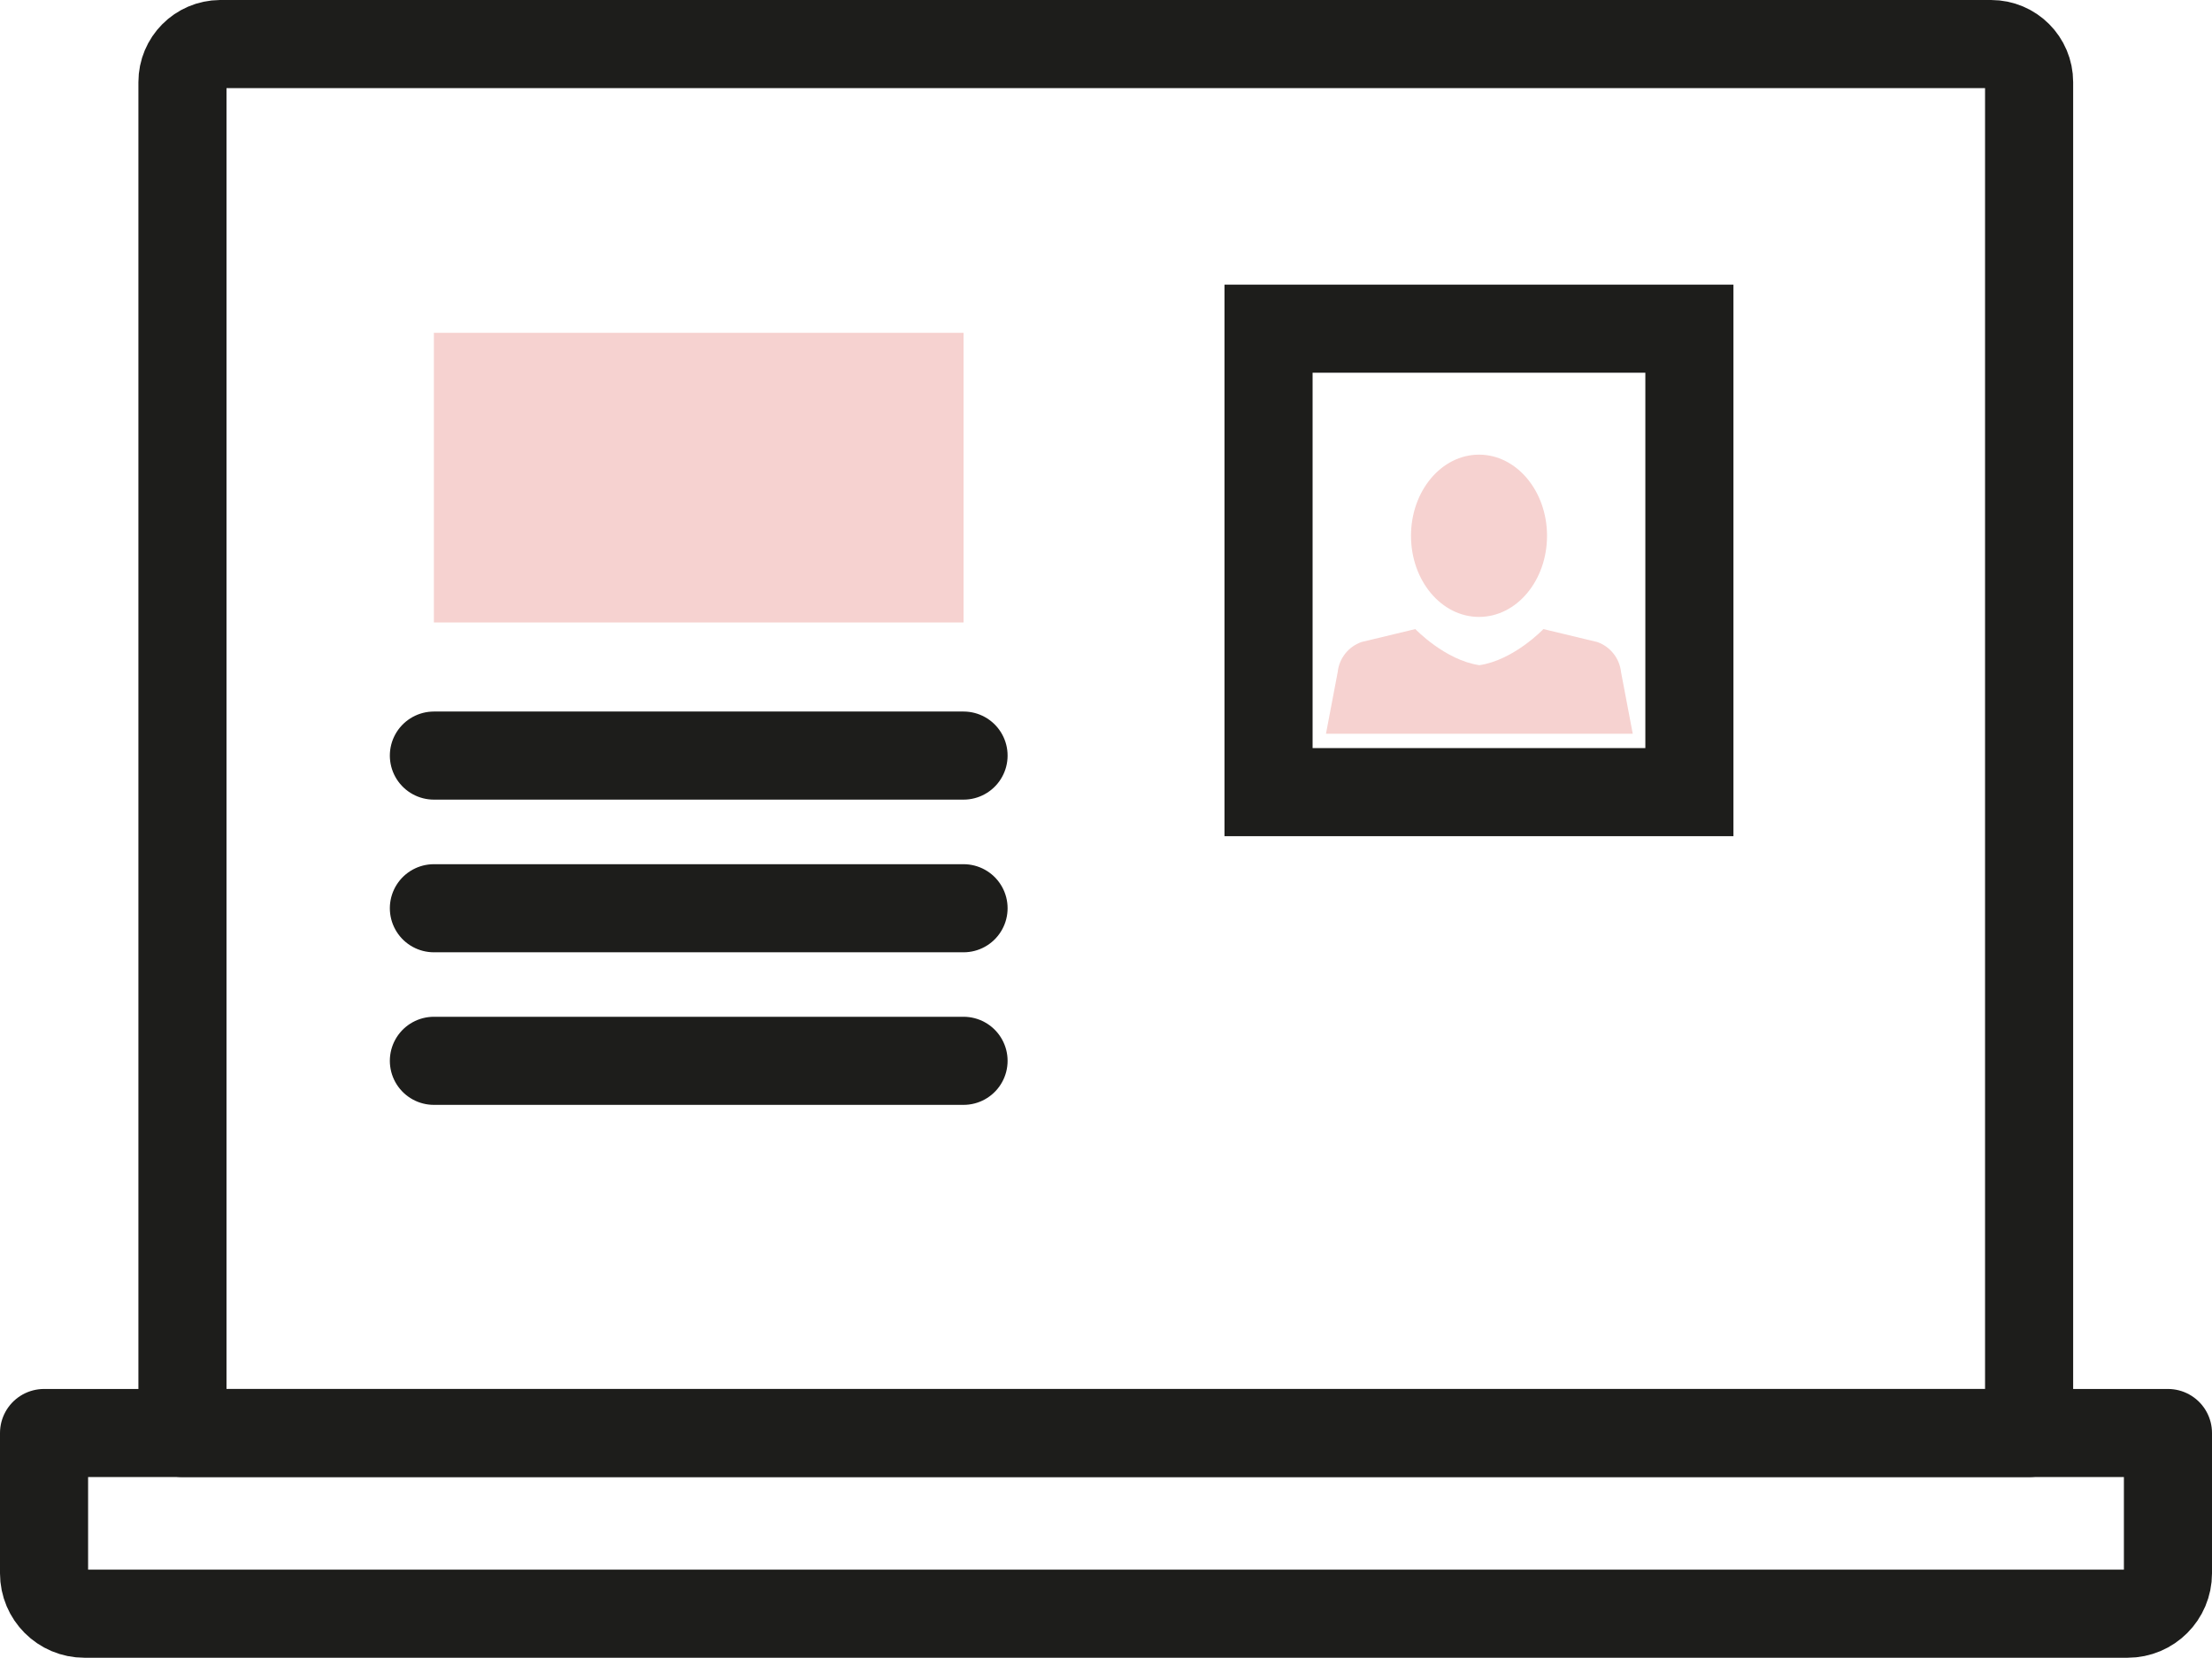
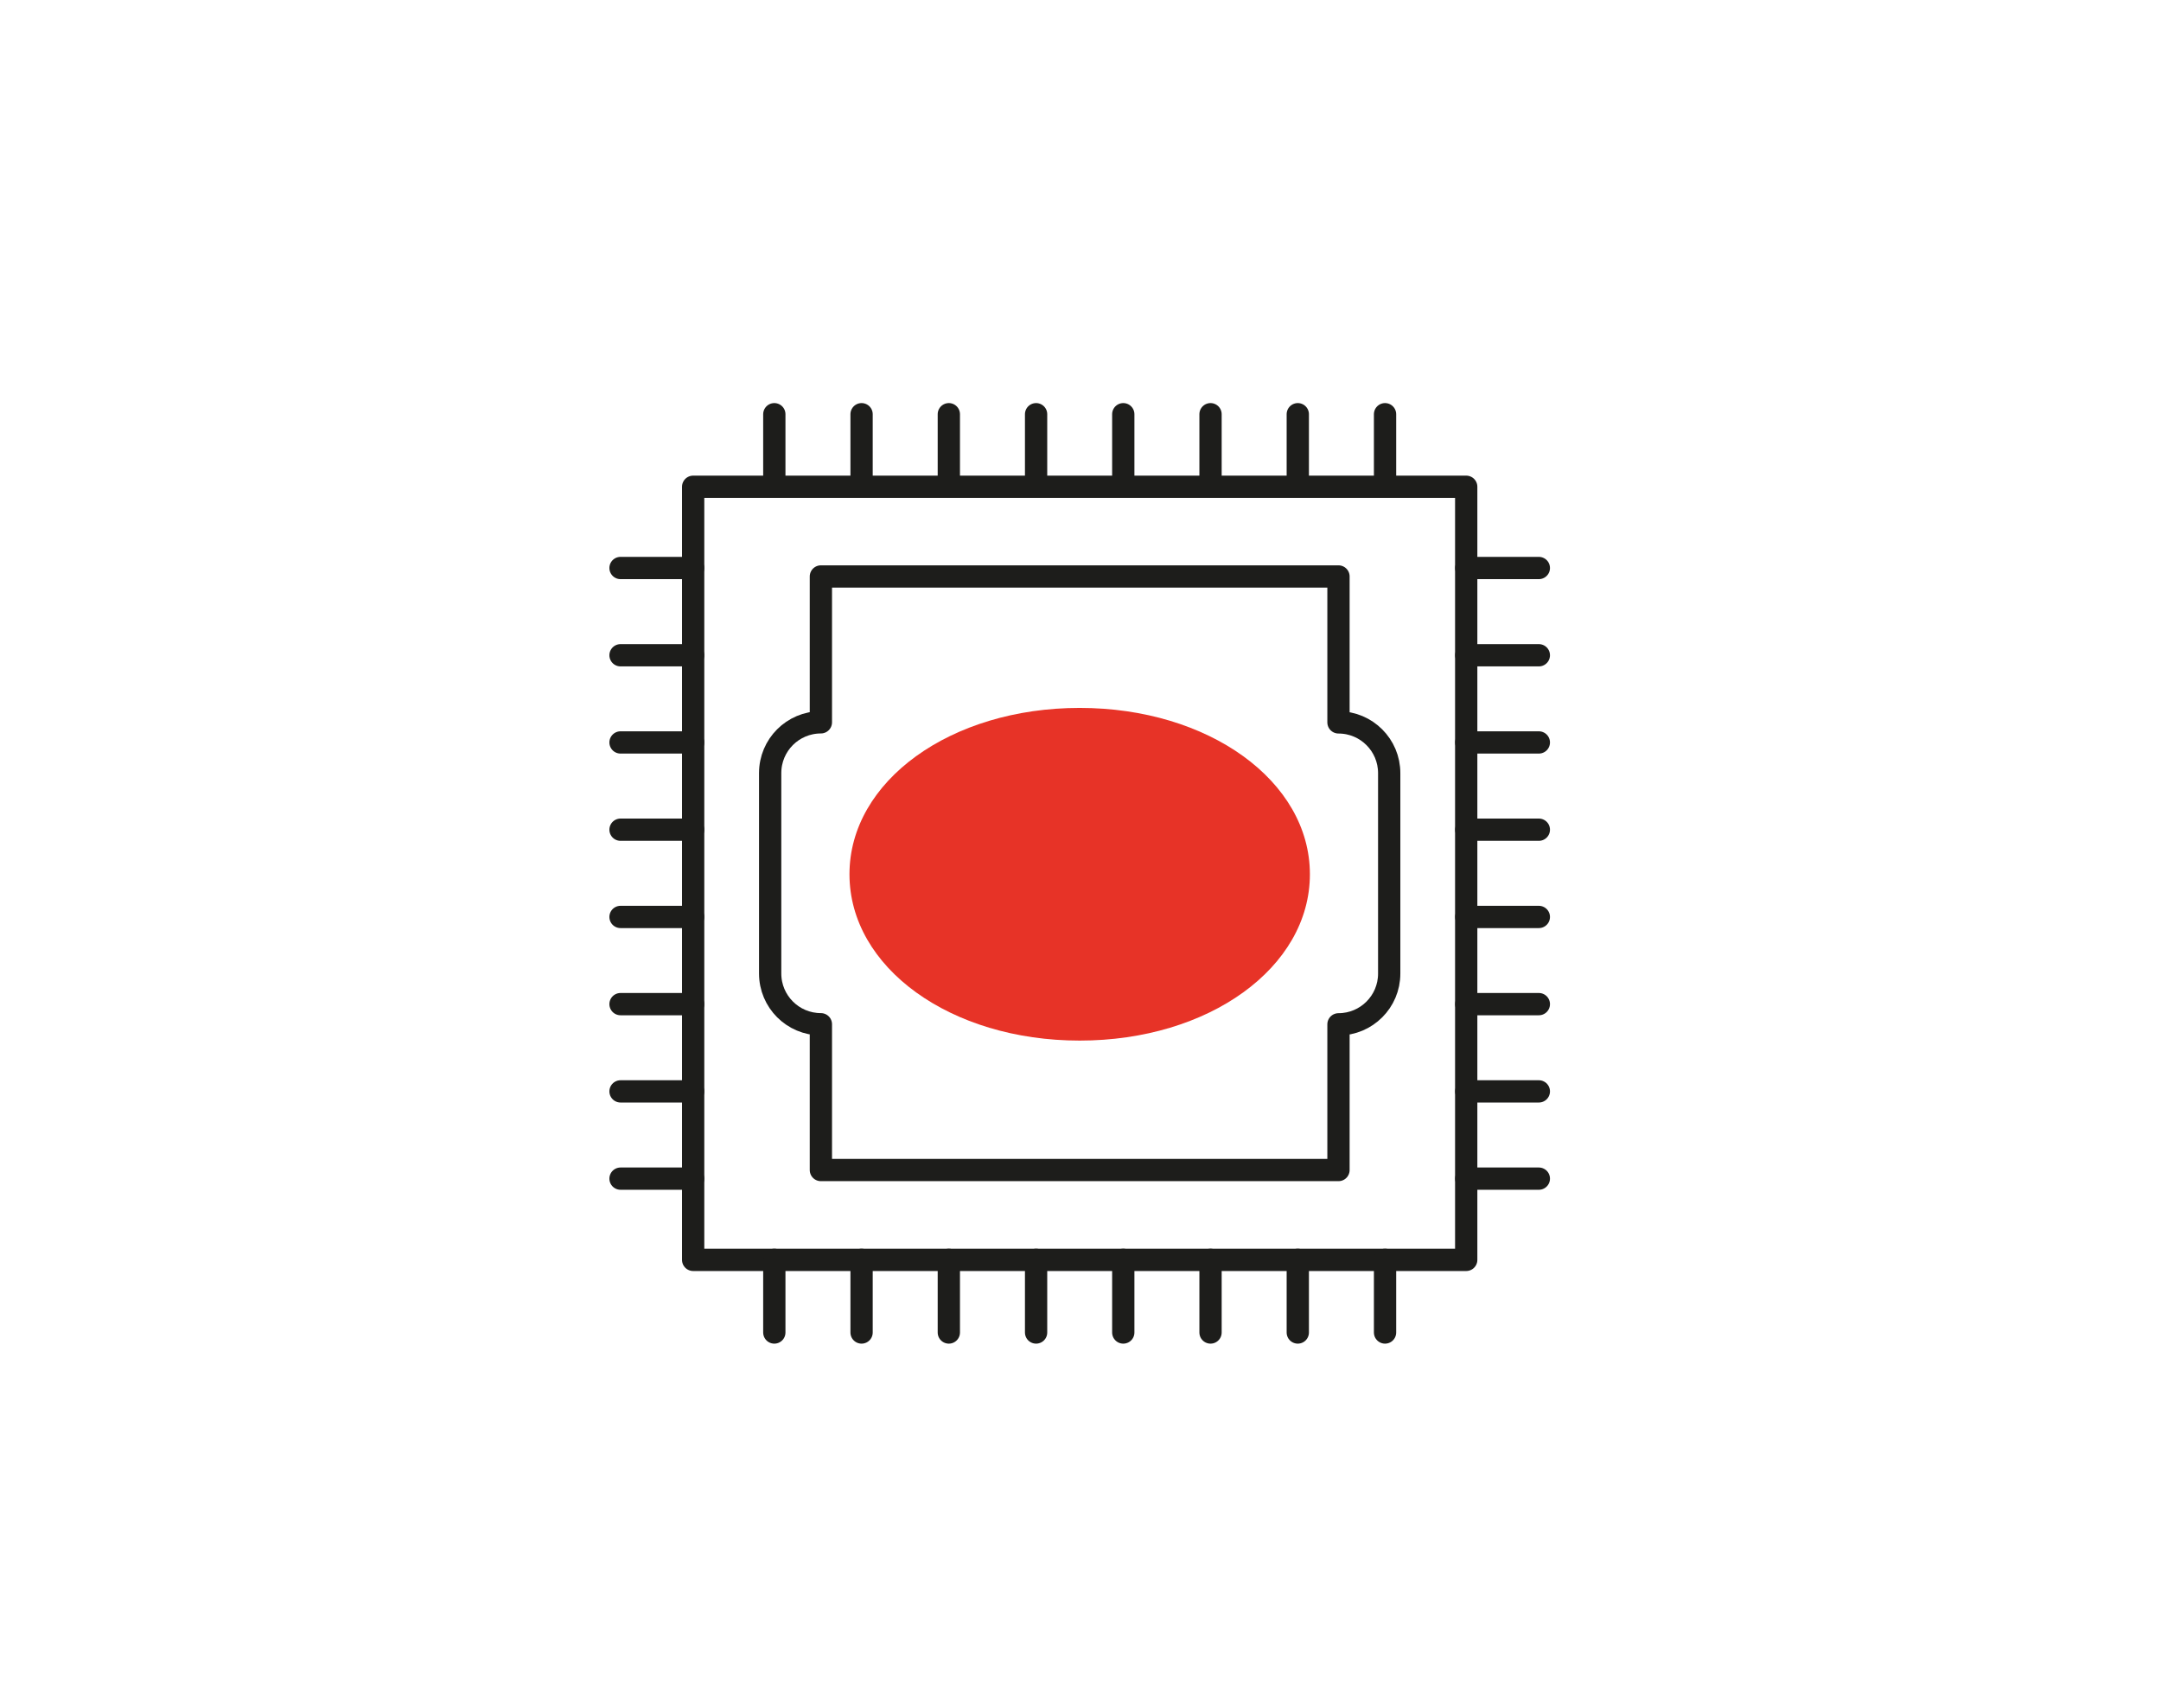
- <svg xmlns="http://www.w3.org/2000/svg" viewBox="0 0 251.08 188.18">
+ <svg xmlns="http://www.w3.org/2000/svg" id="Calque_1" data-name="Calque 1" viewBox="0 0 291 230">
  <defs>
-     <style>.cls-1{fill:#f6d2d0;}.cls-2,.cls-3{fill:none;stroke:#1d1d1b;stroke-width:10px;}.cls-2{stroke-miterlimit:10;}.cls-3{stroke-linecap:round;stroke-linejoin:round;}</style>
+     <style>.cls-1{fill:none;stroke:#1d1d1b;stroke-linecap:round;stroke-linejoin:round;stroke-width:3px;}.cls-2{fill:#e73327;}</style>
  </defs>
-   <g id="Calque_2" data-name="Calque 2">
-     <g id="Calque_1-2" data-name="Calque 1">
-       <path class="cls-1" d="M184,76.29a4.07,4.07,0,0,0-2.7-3.41l-6.11-1.47s-3.35,3.52-7.27,4.1c-3.91-.58-7.27-4.1-7.27-4.1l-6.11,1.47a4.07,4.07,0,0,0-2.7,3.41l-1.33,7h34.82Z" />
-       <path class="cls-1" d="M175.6,60.82c0,5.09-3.45,9.21-7.72,9.21s-7.72-4.12-7.72-9.21,3.46-9.21,7.72-9.21S175.6,55.74,175.6,60.82Z" />
-       <rect class="cls-2" x="143.99" y="37.31" width="47.77" height="52.61" />
-       <rect class="cls-1" x="49.25" y="37.78" width="60.12" height="32.88" />
-       <line class="cls-3" x1="49.25" y1="85.77" x2="109.37" y2="85.77" />
-       <line class="cls-3" x1="49.25" y1="103.1" x2="109.37" y2="103.1" />
-       <line class="cls-3" x1="49.25" y1="120.42" x2="109.37" y2="120.42" />
-       <path class="cls-3" d="M5,162.67H246.08a0,0,0,0,1,0,0V178.6a4.58,4.58,0,0,1-4.58,4.58H9.58A4.58,4.58,0,0,1,5,178.6V162.67A0,0,0,0,1,5,162.67Z" />
-       <path class="cls-3" d="M25,5h201a4.32,4.32,0,0,1,4.32,4.32V162.67a0,0,0,0,1,0,0H20.71a0,0,0,0,1,0,0V9.32A4.32,4.32,0,0,1,25,5Z" />
-     </g>
-   </g>
+   <polygon class="cls-1" points="197.44 169.66 197.44 80.17 197.44 65.55 93.34 65.55 93.34 169.66 107.95 169.66 197.44 169.66" />
+   <path class="cls-1" d="M180.24,97.27V77.63h-69.7V97.27h0a6.83,6.83,0,0,0-6.83,6.83v27a6.83,6.83,0,0,0,6.83,6.83h0v19.63h69.7V137.94h0a6.83,6.83,0,0,0,6.83-6.83v-27a6.83,6.83,0,0,0-6.83-6.83Z" />
+   <line class="cls-1" x1="104.27" y1="65.55" x2="104.27" y2="55.78" />
+   <line class="cls-1" x1="116.02" y1="65.55" x2="116.02" y2="55.78" />
+   <line class="cls-1" x1="127.77" y1="65.55" x2="127.77" y2="55.78" />
+   <line class="cls-1" x1="139.52" y1="65.55" x2="139.52" y2="55.78" />
+   <line class="cls-1" x1="151.26" y1="65.55" x2="151.26" y2="55.78" />
+   <line class="cls-1" x1="163.01" y1="65.55" x2="163.01" y2="55.78" />
+   <line class="cls-1" x1="174.76" y1="65.55" x2="174.76" y2="55.78" />
+   <line class="cls-1" x1="186.51" y1="65.55" x2="186.51" y2="55.78" />
+   <line class="cls-1" x1="197.45" y1="76.49" x2="207.22" y2="76.49" />
+   <line class="cls-1" x1="197.45" y1="88.24" x2="207.22" y2="88.24" />
+   <line class="cls-1" x1="197.45" y1="99.98" x2="207.22" y2="99.98" />
+   <line class="cls-1" x1="197.45" y1="111.73" x2="207.22" y2="111.73" />
+   <line class="cls-1" x1="197.45" y1="123.48" x2="207.22" y2="123.48" />
+   <line class="cls-1" x1="197.45" y1="135.22" x2="207.22" y2="135.22" />
+   <line class="cls-1" x1="197.45" y1="146.97" x2="207.22" y2="146.97" />
+   <line class="cls-1" x1="197.45" y1="158.72" x2="207.22" y2="158.72" />
+   <line class="cls-1" x1="93.34" y1="76.49" x2="83.56" y2="76.49" />
+   <line class="cls-1" x1="93.34" y1="88.24" x2="83.56" y2="88.24" />
+   <line class="cls-1" x1="93.34" y1="99.98" x2="83.56" y2="99.98" />
+   <line class="cls-1" x1="93.34" y1="111.73" x2="83.56" y2="111.73" />
+   <line class="cls-1" x1="93.34" y1="123.48" x2="83.56" y2="123.48" />
+   <line class="cls-1" x1="93.34" y1="135.22" x2="83.56" y2="135.22" />
+   <line class="cls-1" x1="93.34" y1="146.97" x2="83.56" y2="146.97" />
+   <line class="cls-1" x1="93.34" y1="158.72" x2="83.56" y2="158.72" />
+   <line class="cls-1" x1="104.27" y1="169.66" x2="104.27" y2="179.44" />
+   <line class="cls-1" x1="116.02" y1="169.66" x2="116.02" y2="179.44" />
+   <line class="cls-1" x1="127.77" y1="169.66" x2="127.77" y2="179.44" />
+   <line class="cls-1" x1="139.52" y1="169.66" x2="139.52" y2="179.44" />
+   <line class="cls-1" x1="151.26" y1="169.66" x2="151.26" y2="179.44" />
+   <line class="cls-1" x1="163.01" y1="169.66" x2="163.01" y2="179.44" />
+   <line class="cls-1" x1="174.76" y1="169.66" x2="174.76" y2="179.44" />
+   <line class="cls-1" x1="186.51" y1="169.66" x2="186.51" y2="179.44" />
+   <path class="cls-2" d="M145.39,95.33c-17.36,0-31,9.84-31,22.4s13.6,22.4,31,22.4,31-9.84,31-22.4S162.75,95.33,145.39,95.33Z" />
</svg>
